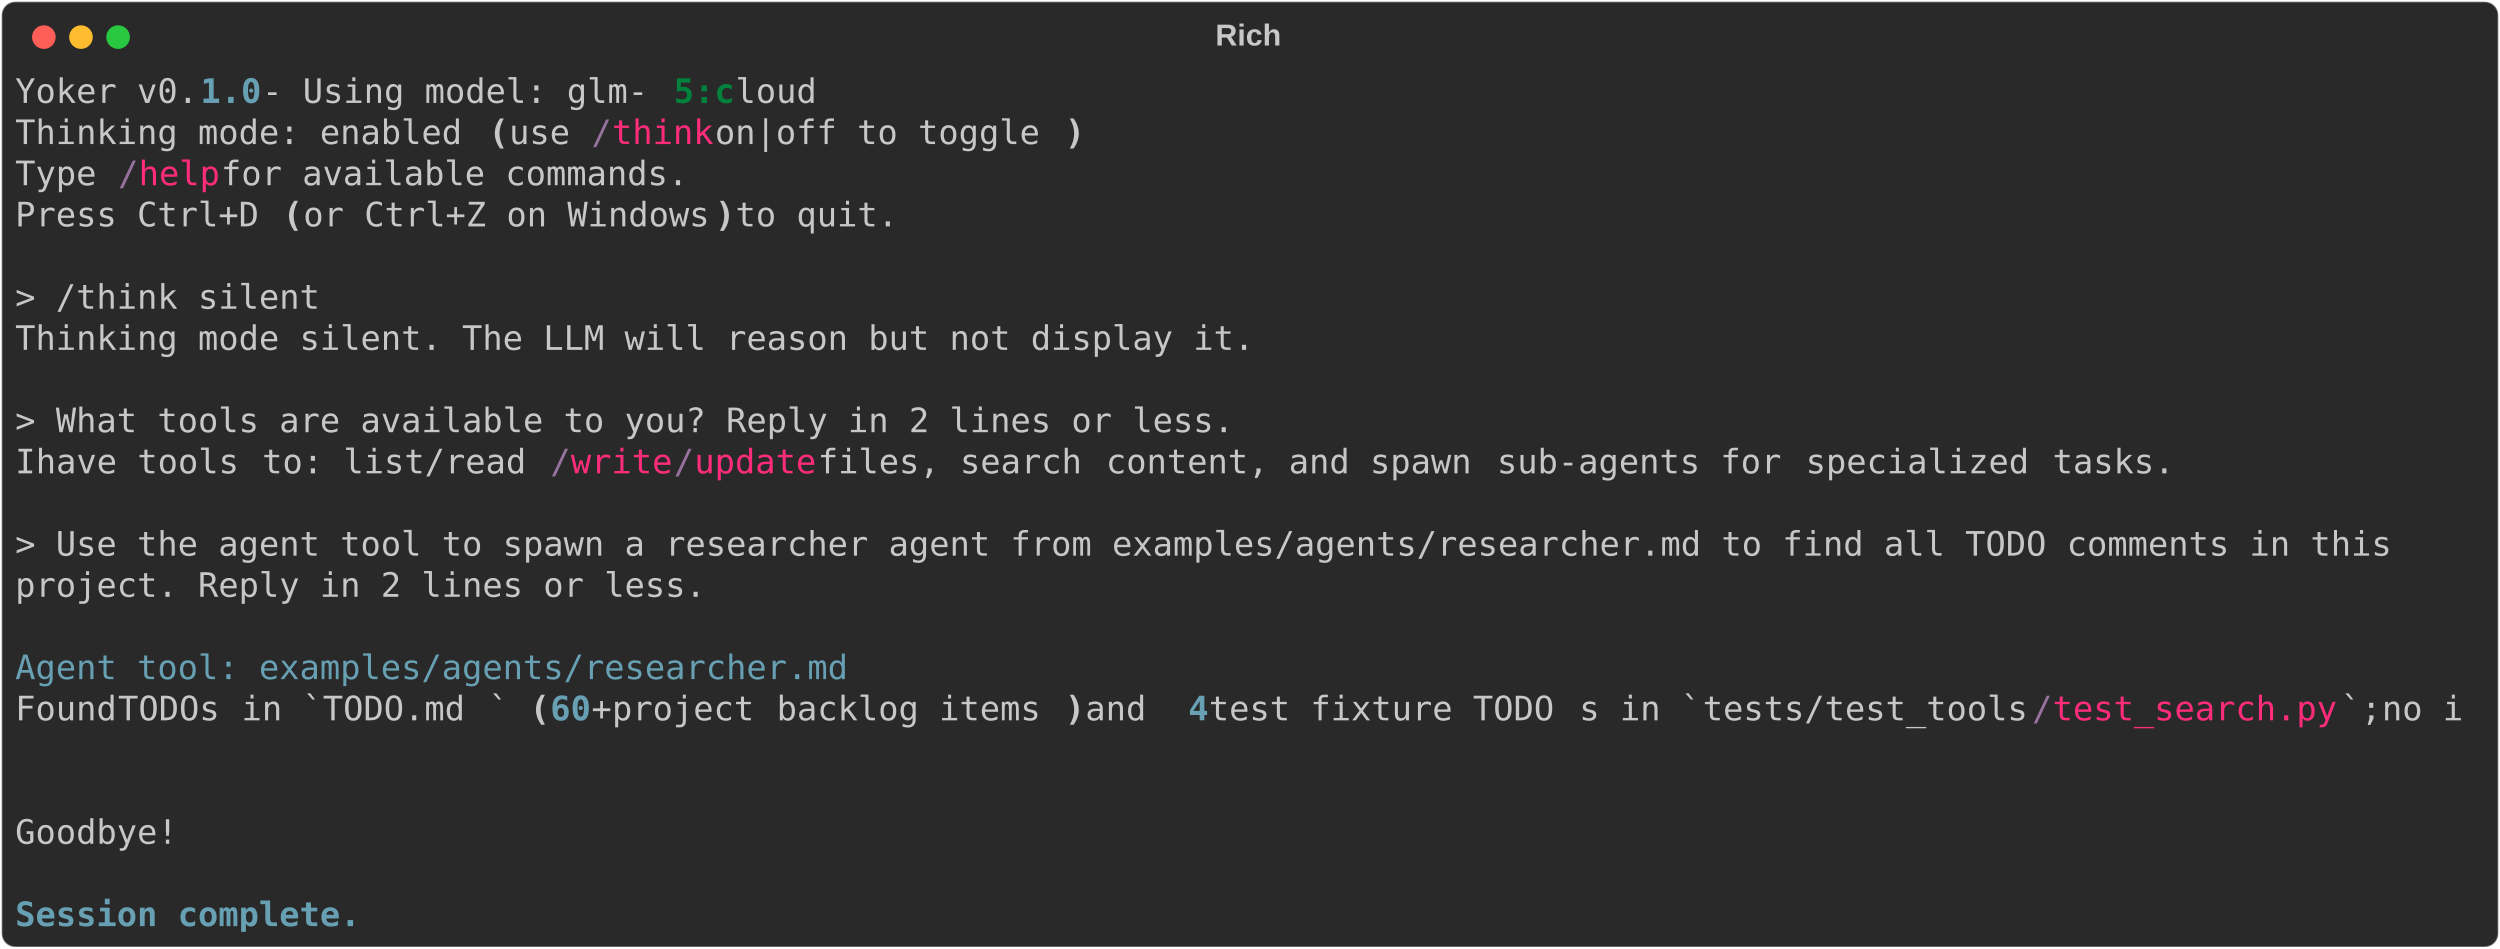
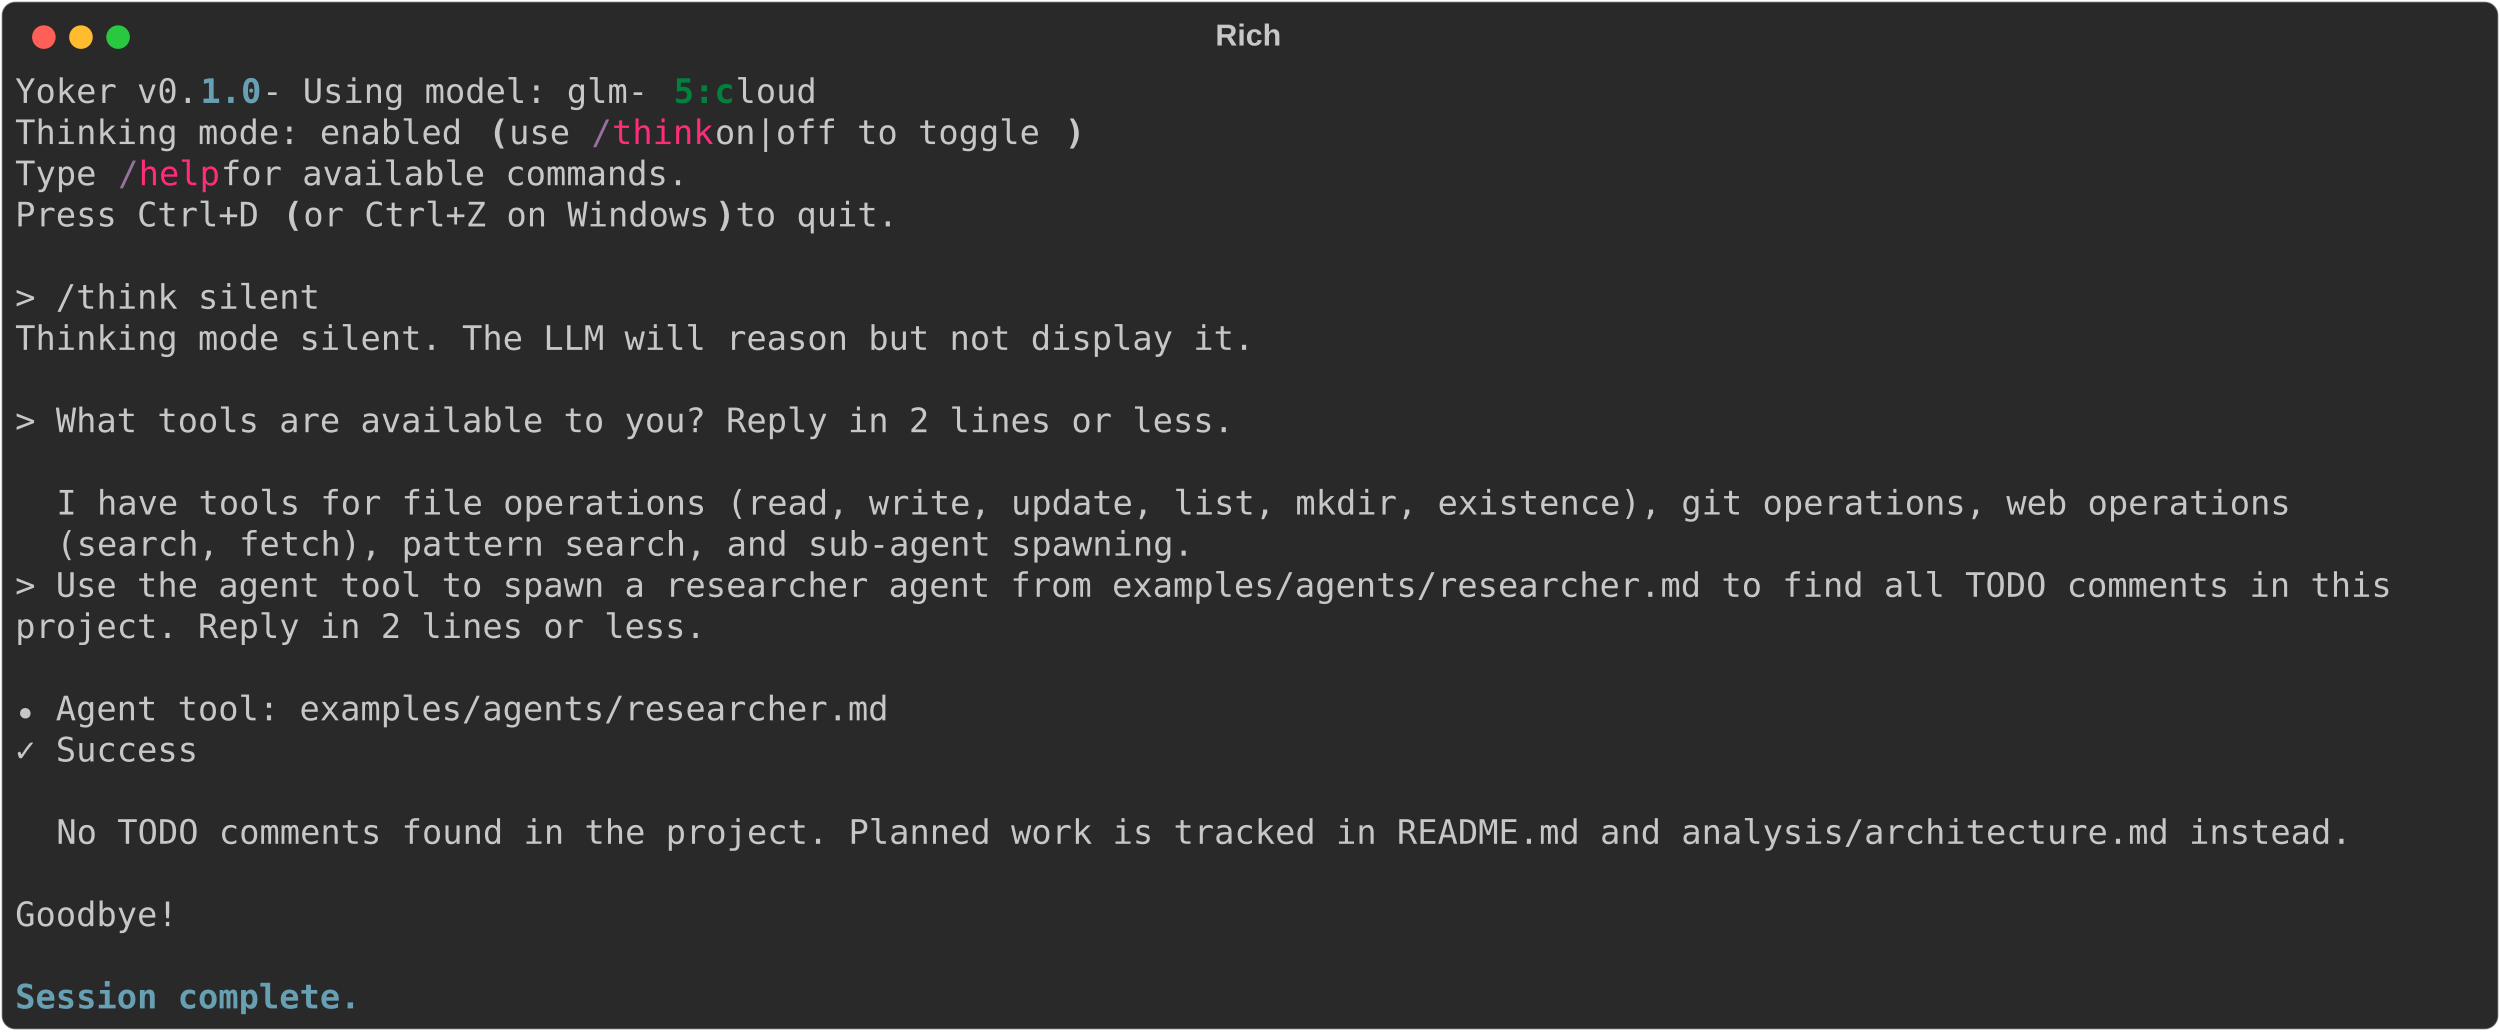
- <svg xmlns="http://www.w3.org/2000/svg" class="rich-terminal" viewBox="0 0 1482 562.4">
+ <svg xmlns="http://www.w3.org/2000/svg" class="rich-terminal" viewBox="0 0 1482 611.2">
  <style>

    @font-face {
        font-family: "Fira Code";
        src: local("FiraCode-Regular"),
                url("https://cdnjs.cloudflare.com/ajax/libs/firacode/6.2.0/woff2/FiraCode-Regular.woff2") format("woff2"),
                url("https://cdnjs.cloudflare.com/ajax/libs/firacode/6.2.0/woff/FiraCode-Regular.woff") format("woff");
        font-style: normal;
        font-weight: 400;
    }
    @font-face {
        font-family: "Fira Code";
        src: local("FiraCode-Bold"),
                url("https://cdnjs.cloudflare.com/ajax/libs/firacode/6.2.0/woff2/FiraCode-Bold.woff2") format("woff2"),
                url("https://cdnjs.cloudflare.com/ajax/libs/firacode/6.2.0/woff/FiraCode-Bold.woff") format("woff");
        font-style: bold;
        font-weight: 700;
    }

-     .terminal-1305089127-matrix {
+     .terminal-3920233236-matrix {
        font-family: Fira Code, monospace;
        font-size: 20px;
        line-height: 24.4px;
        font-variant-east-asian: full-width;
    }

-     .terminal-1305089127-title {
+     .terminal-3920233236-title {
        font-size: 18px;
        font-weight: bold;
        font-family: arial;
    }

-     .terminal-1305089127-r1 { fill: #c5c8c6 }
- .terminal-1305089127-r2 { fill: #68a0b3;font-weight: bold }
- .terminal-1305089127-r3 { fill: #00823d;font-weight: bold }
- .terminal-1305089127-r4 { fill: #c5c8c6;font-weight: bold }
- .terminal-1305089127-r5 { fill: #98729f }
- .terminal-1305089127-r6 { fill: #ff2c7a }
- .terminal-1305089127-r7 { fill: #68a0b3 }
+     .terminal-3920233236-r1 { fill: #c5c8c6 }
+ .terminal-3920233236-r2 { fill: #68a0b3;font-weight: bold }
+ .terminal-3920233236-r3 { fill: #00823d;font-weight: bold }
+ .terminal-3920233236-r4 { fill: #c5c8c6;font-weight: bold }
+ .terminal-3920233236-r5 { fill: #98729f }
+ .terminal-3920233236-r6 { fill: #ff2c7a }
    </style>
  <defs>
-     <clipPath id="terminal-1305089127-clip-terminal">
-       <rect x="0" y="0" width="1463.0" height="511.4" />
-     </clipPath>
-     <clipPath id="terminal-1305089127-line-0">
+     <clipPath id="terminal-3920233236-clip-terminal">
+       <rect x="0" y="0" width="1463.0" height="560.2" />
+     </clipPath>
+     <clipPath id="terminal-3920233236-line-0">
      <rect x="0" y="1.5" width="1464" height="24.65" />
    </clipPath>
-     <clipPath id="terminal-1305089127-line-1">
+     <clipPath id="terminal-3920233236-line-1">
      <rect x="0" y="25.9" width="1464" height="24.65" />
    </clipPath>
-     <clipPath id="terminal-1305089127-line-2">
+     <clipPath id="terminal-3920233236-line-2">
      <rect x="0" y="50.3" width="1464" height="24.65" />
    </clipPath>
-     <clipPath id="terminal-1305089127-line-3">
+     <clipPath id="terminal-3920233236-line-3">
      <rect x="0" y="74.7" width="1464" height="24.65" />
    </clipPath>
-     <clipPath id="terminal-1305089127-line-4">
+     <clipPath id="terminal-3920233236-line-4">
      <rect x="0" y="99.1" width="1464" height="24.65" />
    </clipPath>
-     <clipPath id="terminal-1305089127-line-5">
+     <clipPath id="terminal-3920233236-line-5">
      <rect x="0" y="123.5" width="1464" height="24.65" />
    </clipPath>
-     <clipPath id="terminal-1305089127-line-6">
+     <clipPath id="terminal-3920233236-line-6">
      <rect x="0" y="147.9" width="1464" height="24.65" />
    </clipPath>
-     <clipPath id="terminal-1305089127-line-7">
+     <clipPath id="terminal-3920233236-line-7">
      <rect x="0" y="172.3" width="1464" height="24.65" />
    </clipPath>
-     <clipPath id="terminal-1305089127-line-8">
+     <clipPath id="terminal-3920233236-line-8">
      <rect x="0" y="196.7" width="1464" height="24.65" />
    </clipPath>
-     <clipPath id="terminal-1305089127-line-9">
+     <clipPath id="terminal-3920233236-line-9">
      <rect x="0" y="221.1" width="1464" height="24.65" />
    </clipPath>
-     <clipPath id="terminal-1305089127-line-10">
+     <clipPath id="terminal-3920233236-line-10">
      <rect x="0" y="245.5" width="1464" height="24.65" />
    </clipPath>
-     <clipPath id="terminal-1305089127-line-11">
+     <clipPath id="terminal-3920233236-line-11">
      <rect x="0" y="269.9" width="1464" height="24.65" />
    </clipPath>
-     <clipPath id="terminal-1305089127-line-12">
+     <clipPath id="terminal-3920233236-line-12">
      <rect x="0" y="294.3" width="1464" height="24.65" />
    </clipPath>
-     <clipPath id="terminal-1305089127-line-13">
+     <clipPath id="terminal-3920233236-line-13">
      <rect x="0" y="318.7" width="1464" height="24.65" />
    </clipPath>
-     <clipPath id="terminal-1305089127-line-14">
+     <clipPath id="terminal-3920233236-line-14">
      <rect x="0" y="343.1" width="1464" height="24.65" />
    </clipPath>
-     <clipPath id="terminal-1305089127-line-15">
+     <clipPath id="terminal-3920233236-line-15">
      <rect x="0" y="367.5" width="1464" height="24.65" />
    </clipPath>
-     <clipPath id="terminal-1305089127-line-16">
+     <clipPath id="terminal-3920233236-line-16">
      <rect x="0" y="391.9" width="1464" height="24.65" />
    </clipPath>
-     <clipPath id="terminal-1305089127-line-17">
+     <clipPath id="terminal-3920233236-line-17">
      <rect x="0" y="416.3" width="1464" height="24.65" />
    </clipPath>
-     <clipPath id="terminal-1305089127-line-18">
+     <clipPath id="terminal-3920233236-line-18">
      <rect x="0" y="440.7" width="1464" height="24.65" />
    </clipPath>
-     <clipPath id="terminal-1305089127-line-19">
+     <clipPath id="terminal-3920233236-line-19">
      <rect x="0" y="465.1" width="1464" height="24.65" />
    </clipPath>
+     <clipPath id="terminal-3920233236-line-20">
+       <rect x="0" y="489.5" width="1464" height="24.65" />
+     </clipPath>
+     <clipPath id="terminal-3920233236-line-21">
+       <rect x="0" y="513.9" width="1464" height="24.65" />
+     </clipPath>
  </defs>
-   <rect fill="#292929" stroke="rgba(255,255,255,0.35)" stroke-width="1" x="1" y="1" width="1480" height="560.4" rx="8" />
-   <text class="terminal-1305089127-title" fill="#c5c8c6" text-anchor="middle" x="740" y="27">Rich</text>
+   <rect fill="#292929" stroke="rgba(255,255,255,0.35)" stroke-width="1" x="1" y="1" width="1480" height="609.2" rx="8" />
+   <text class="terminal-3920233236-title" fill="#c5c8c6" text-anchor="middle" x="740" y="27">Rich</text>
  <g transform="translate(26,22)">
    <circle cx="0" cy="0" r="7" fill="#ff5f57" />
    <circle cx="22" cy="0" r="7" fill="#febc2e" />
    <circle cx="44" cy="0" r="7" fill="#28c840" />
  </g>
-   <g transform="translate(9, 41)" clip-path="url(#terminal-1305089127-clip-terminal)">
-     <g class="terminal-1305089127-matrix">
-       <text class="terminal-1305089127-r1" x="0" y="20" textLength="109.8" clip-path="url(#terminal-1305089127-line-0)">Yoker v0.</text>
-       <text class="terminal-1305089127-r2" x="109.8" y="20" textLength="36.6" clip-path="url(#terminal-1305089127-line-0)">1.0</text>
-       <text class="terminal-1305089127-r1" x="146.4" y="20" textLength="244" clip-path="url(#terminal-1305089127-line-0)"> - Using model: glm-</text>
-       <text class="terminal-1305089127-r3" x="390.4" y="20" textLength="36.6" clip-path="url(#terminal-1305089127-line-0)">5:c</text>
-       <text class="terminal-1305089127-r1" x="427" y="20" textLength="48.8" clip-path="url(#terminal-1305089127-line-0)">loud</text>
-       <text class="terminal-1305089127-r1" x="1464" y="20" textLength="12.2" clip-path="url(#terminal-1305089127-line-0)">
- </text>
-       <text class="terminal-1305089127-r1" x="0" y="44.4" textLength="280.6" clip-path="url(#terminal-1305089127-line-1)">Thinking mode: enabled </text>
-       <text class="terminal-1305089127-r4" x="280.6" y="44.4" textLength="12.2" clip-path="url(#terminal-1305089127-line-1)">(</text>
-       <text class="terminal-1305089127-r1" x="292.8" y="44.4" textLength="48.8" clip-path="url(#terminal-1305089127-line-1)">use </text>
-       <text class="terminal-1305089127-r5" x="341.6" y="44.4" textLength="12.2" clip-path="url(#terminal-1305089127-line-1)">/</text>
-       <text class="terminal-1305089127-r6" x="353.8" y="44.4" textLength="61" clip-path="url(#terminal-1305089127-line-1)">think</text>
-       <text class="terminal-1305089127-r1" x="414.8" y="44.4" textLength="207.4" clip-path="url(#terminal-1305089127-line-1)"> on|off to toggle</text>
-       <text class="terminal-1305089127-r4" x="622.2" y="44.4" textLength="12.2" clip-path="url(#terminal-1305089127-line-1)">)</text>
-       <text class="terminal-1305089127-r1" x="1464" y="44.4" textLength="12.2" clip-path="url(#terminal-1305089127-line-1)">
- </text>
-       <text class="terminal-1305089127-r1" x="0" y="68.8" textLength="61" clip-path="url(#terminal-1305089127-line-2)">Type </text>
-       <text class="terminal-1305089127-r5" x="61" y="68.8" textLength="12.2" clip-path="url(#terminal-1305089127-line-2)">/</text>
-       <text class="terminal-1305089127-r6" x="73.2" y="68.8" textLength="48.8" clip-path="url(#terminal-1305089127-line-2)">help</text>
-       <text class="terminal-1305089127-r1" x="122" y="68.8" textLength="292.8" clip-path="url(#terminal-1305089127-line-2)"> for available commands.</text>
-       <text class="terminal-1305089127-r1" x="1464" y="68.8" textLength="12.2" clip-path="url(#terminal-1305089127-line-2)">
- </text>
-       <text class="terminal-1305089127-r1" x="0" y="93.2" textLength="158.6" clip-path="url(#terminal-1305089127-line-3)">Press Ctrl+D </text>
-       <text class="terminal-1305089127-r4" x="158.6" y="93.2" textLength="12.2" clip-path="url(#terminal-1305089127-line-3)">(</text>
-       <text class="terminal-1305089127-r1" x="170.8" y="93.2" textLength="244" clip-path="url(#terminal-1305089127-line-3)">or Ctrl+Z on Windows</text>
-       <text class="terminal-1305089127-r4" x="414.8" y="93.2" textLength="12.2" clip-path="url(#terminal-1305089127-line-3)">)</text>
-       <text class="terminal-1305089127-r1" x="427" y="93.2" textLength="109.8" clip-path="url(#terminal-1305089127-line-3)"> to quit.</text>
-       <text class="terminal-1305089127-r1" x="1464" y="93.2" textLength="12.2" clip-path="url(#terminal-1305089127-line-3)">
- </text>
-       <text class="terminal-1305089127-r1" x="1464" y="117.6" textLength="12.2" clip-path="url(#terminal-1305089127-line-4)">
- </text>
-       <text class="terminal-1305089127-r1" x="0" y="142" textLength="183" clip-path="url(#terminal-1305089127-line-5)">&gt; /think silent</text>
-       <text class="terminal-1305089127-r1" x="1464" y="142" textLength="12.2" clip-path="url(#terminal-1305089127-line-5)">
- </text>
-       <text class="terminal-1305089127-r1" x="0" y="166.4" textLength="744.2" clip-path="url(#terminal-1305089127-line-6)">Thinking mode silent. The LLM will reason but not display it.</text>
-       <text class="terminal-1305089127-r1" x="1464" y="166.4" textLength="12.2" clip-path="url(#terminal-1305089127-line-6)">
- </text>
-       <text class="terminal-1305089127-r1" x="1464" y="190.8" textLength="12.2" clip-path="url(#terminal-1305089127-line-7)">
- </text>
-       <text class="terminal-1305089127-r1" x="0" y="215.2" textLength="732" clip-path="url(#terminal-1305089127-line-8)">&gt; What tools are available to you? Reply in 2 lines or less.</text>
-       <text class="terminal-1305089127-r1" x="1464" y="215.2" textLength="12.2" clip-path="url(#terminal-1305089127-line-8)">
- </text>
-       <text class="terminal-1305089127-r1" x="0" y="239.6" textLength="12.2" clip-path="url(#terminal-1305089127-line-9)">I</text>
-       <text class="terminal-1305089127-r1" x="12.2" y="239.6" textLength="134.2" clip-path="url(#terminal-1305089127-line-9)"> have tools</text>
-       <text class="terminal-1305089127-r1" x="146.4" y="239.6" textLength="170.8" clip-path="url(#terminal-1305089127-line-9)"> to: list/read</text>
-       <text class="terminal-1305089127-r5" x="317.2" y="239.6" textLength="12.2" clip-path="url(#terminal-1305089127-line-9)">/</text>
-       <text class="terminal-1305089127-r6" x="329.4" y="239.6" textLength="61" clip-path="url(#terminal-1305089127-line-9)">write</text>
-       <text class="terminal-1305089127-r5" x="390.4" y="239.6" textLength="12.2" clip-path="url(#terminal-1305089127-line-9)">/</text>
-       <text class="terminal-1305089127-r6" x="402.6" y="239.6" textLength="73.2" clip-path="url(#terminal-1305089127-line-9)">update</text>
-       <text class="terminal-1305089127-r1" x="475.8" y="239.6" textLength="170.8" clip-path="url(#terminal-1305089127-line-9)"> files, search</text>
-       <text class="terminal-1305089127-r1" x="646.6" y="239.6" textLength="231.8" clip-path="url(#terminal-1305089127-line-9)"> content, and spawn</text>
-       <text class="terminal-1305089127-r1" x="878.4" y="239.6" textLength="183" clip-path="url(#terminal-1305089127-line-9)"> sub-agents for</text>
-       <text class="terminal-1305089127-r1" x="1061.4" y="239.6" textLength="146.4" clip-path="url(#terminal-1305089127-line-9)"> specialized</text>
-       <text class="terminal-1305089127-r1" x="1207.8" y="239.6" textLength="85.4" clip-path="url(#terminal-1305089127-line-9)"> tasks.</text>
-       <text class="terminal-1305089127-r1" x="1464" y="239.6" textLength="12.2" clip-path="url(#terminal-1305089127-line-9)">
- </text>
-       <text class="terminal-1305089127-r1" x="1464" y="264" textLength="12.2" clip-path="url(#terminal-1305089127-line-10)">
- </text>
-       <text class="terminal-1305089127-r1" x="0" y="288.4" textLength="1439.6" clip-path="url(#terminal-1305089127-line-11)">&gt; Use the agent tool to spawn a researcher agent from examples/agents/researcher.md to find all TODO comments in this </text>
-       <text class="terminal-1305089127-r1" x="1464" y="288.4" textLength="12.2" clip-path="url(#terminal-1305089127-line-11)">
- </text>
-       <text class="terminal-1305089127-r1" x="0" y="312.8" textLength="414.8" clip-path="url(#terminal-1305089127-line-12)">project. Reply in 2 lines or less.</text>
-       <text class="terminal-1305089127-r1" x="1464" y="312.8" textLength="12.2" clip-path="url(#terminal-1305089127-line-12)">
- </text>
-       <text class="terminal-1305089127-r1" x="1464" y="337.2" textLength="12.2" clip-path="url(#terminal-1305089127-line-13)">
- </text>
-       <text class="terminal-1305089127-r7" x="0" y="361.6" textLength="500.2" clip-path="url(#terminal-1305089127-line-14)">Agent tool: examples/agents/researcher.md</text>
-       <text class="terminal-1305089127-r1" x="1464" y="361.6" textLength="12.2" clip-path="url(#terminal-1305089127-line-14)">
- </text>
-       <text class="terminal-1305089127-r1" x="0" y="386" textLength="61" clip-path="url(#terminal-1305089127-line-15)">Found</text>
-       <text class="terminal-1305089127-r1" x="61" y="386" textLength="73.2" clip-path="url(#terminal-1305089127-line-15)"> TODOs</text>
-       <text class="terminal-1305089127-r1" x="134.2" y="386" textLength="146.4" clip-path="url(#terminal-1305089127-line-15)"> in `TODO.md</text>
-       <text class="terminal-1305089127-r1" x="280.6" y="386" textLength="24.4" clip-path="url(#terminal-1305089127-line-15)">` </text>
-       <text class="terminal-1305089127-r4" x="305" y="386" textLength="12.2" clip-path="url(#terminal-1305089127-line-15)">(</text>
-       <text class="terminal-1305089127-r2" x="317.2" y="386" textLength="24.4" clip-path="url(#terminal-1305089127-line-15)">60</text>
-       <text class="terminal-1305089127-r1" x="341.6" y="386" textLength="12.2" clip-path="url(#terminal-1305089127-line-15)">+</text>
-       <text class="terminal-1305089127-r1" x="353.8" y="386" textLength="97.6" clip-path="url(#terminal-1305089127-line-15)"> project</text>
-       <text class="terminal-1305089127-r1" x="451.4" y="386" textLength="170.8" clip-path="url(#terminal-1305089127-line-15)"> backlog items</text>
-       <text class="terminal-1305089127-r4" x="622.2" y="386" textLength="12.2" clip-path="url(#terminal-1305089127-line-15)">)</text>
-       <text class="terminal-1305089127-r1" x="634.4" y="386" textLength="48.8" clip-path="url(#terminal-1305089127-line-15)"> and</text>
-       <text class="terminal-1305089127-r2" x="695.4" y="386" textLength="12.2" clip-path="url(#terminal-1305089127-line-15)">4</text>
-       <text class="terminal-1305089127-r1" x="707.6" y="386" textLength="219.6" clip-path="url(#terminal-1305089127-line-15)"> test fixture TODO</text>
-       <text class="terminal-1305089127-r1" x="927.2" y="386" textLength="73.2" clip-path="url(#terminal-1305089127-line-15)">s in `</text>
-       <text class="terminal-1305089127-r1" x="1000.4" y="386" textLength="195.2" clip-path="url(#terminal-1305089127-line-15)">tests/test_tools</text>
-       <text class="terminal-1305089127-r5" x="1195.6" y="386" textLength="12.2" clip-path="url(#terminal-1305089127-line-15)">/</text>
-       <text class="terminal-1305089127-r6" x="1207.8" y="386" textLength="170.8" clip-path="url(#terminal-1305089127-line-15)">test_search.py</text>
-       <text class="terminal-1305089127-r1" x="1378.6" y="386" textLength="24.4" clip-path="url(#terminal-1305089127-line-15)">`;</text>
-       <text class="terminal-1305089127-r1" x="1403" y="386" textLength="61" clip-path="url(#terminal-1305089127-line-15)"> no i</text>
-       <text class="terminal-1305089127-r1" x="1464" y="386" textLength="12.2" clip-path="url(#terminal-1305089127-line-15)">
- </text>
-       <text class="terminal-1305089127-r1" x="1464" y="410.4" textLength="12.2" clip-path="url(#terminal-1305089127-line-16)">
- </text>
-       <text class="terminal-1305089127-r1" x="1464" y="434.8" textLength="12.2" clip-path="url(#terminal-1305089127-line-17)">
- </text>
-       <text class="terminal-1305089127-r1" x="0" y="459.2" textLength="97.6" clip-path="url(#terminal-1305089127-line-18)">Goodbye!</text>
-       <text class="terminal-1305089127-r1" x="1464" y="459.2" textLength="12.2" clip-path="url(#terminal-1305089127-line-18)">
- </text>
-       <text class="terminal-1305089127-r1" x="1464" y="483.6" textLength="12.2" clip-path="url(#terminal-1305089127-line-19)">
- </text>
-       <text class="terminal-1305089127-r2" x="0" y="508" textLength="207.4" clip-path="url(#terminal-1305089127-line-20)">Session complete.</text>
-       <text class="terminal-1305089127-r1" x="1464" y="508" textLength="12.2" clip-path="url(#terminal-1305089127-line-20)">
+   <g transform="translate(9, 41)" clip-path="url(#terminal-3920233236-clip-terminal)">
+     <g class="terminal-3920233236-matrix">
+       <text class="terminal-3920233236-r1" x="0" y="20" textLength="109.8" clip-path="url(#terminal-3920233236-line-0)">Yoker v0.</text>
+       <text class="terminal-3920233236-r2" x="109.8" y="20" textLength="36.6" clip-path="url(#terminal-3920233236-line-0)">1.0</text>
+       <text class="terminal-3920233236-r1" x="146.4" y="20" textLength="244" clip-path="url(#terminal-3920233236-line-0)"> - Using model: glm-</text>
+       <text class="terminal-3920233236-r3" x="390.4" y="20" textLength="36.6" clip-path="url(#terminal-3920233236-line-0)">5:c</text>
+       <text class="terminal-3920233236-r1" x="427" y="20" textLength="48.8" clip-path="url(#terminal-3920233236-line-0)">loud</text>
+       <text class="terminal-3920233236-r1" x="1464" y="20" textLength="12.2" clip-path="url(#terminal-3920233236-line-0)">
+ </text>
+       <text class="terminal-3920233236-r1" x="0" y="44.4" textLength="280.6" clip-path="url(#terminal-3920233236-line-1)">Thinking mode: enabled </text>
+       <text class="terminal-3920233236-r4" x="280.6" y="44.4" textLength="12.2" clip-path="url(#terminal-3920233236-line-1)">(</text>
+       <text class="terminal-3920233236-r1" x="292.8" y="44.4" textLength="48.8" clip-path="url(#terminal-3920233236-line-1)">use </text>
+       <text class="terminal-3920233236-r5" x="341.6" y="44.4" textLength="12.2" clip-path="url(#terminal-3920233236-line-1)">/</text>
+       <text class="terminal-3920233236-r6" x="353.8" y="44.4" textLength="61" clip-path="url(#terminal-3920233236-line-1)">think</text>
+       <text class="terminal-3920233236-r1" x="414.8" y="44.4" textLength="207.4" clip-path="url(#terminal-3920233236-line-1)"> on|off to toggle</text>
+       <text class="terminal-3920233236-r4" x="622.2" y="44.4" textLength="12.2" clip-path="url(#terminal-3920233236-line-1)">)</text>
+       <text class="terminal-3920233236-r1" x="1464" y="44.4" textLength="12.2" clip-path="url(#terminal-3920233236-line-1)">
+ </text>
+       <text class="terminal-3920233236-r1" x="0" y="68.8" textLength="61" clip-path="url(#terminal-3920233236-line-2)">Type </text>
+       <text class="terminal-3920233236-r5" x="61" y="68.8" textLength="12.2" clip-path="url(#terminal-3920233236-line-2)">/</text>
+       <text class="terminal-3920233236-r6" x="73.2" y="68.8" textLength="48.8" clip-path="url(#terminal-3920233236-line-2)">help</text>
+       <text class="terminal-3920233236-r1" x="122" y="68.8" textLength="292.8" clip-path="url(#terminal-3920233236-line-2)"> for available commands.</text>
+       <text class="terminal-3920233236-r1" x="1464" y="68.8" textLength="12.2" clip-path="url(#terminal-3920233236-line-2)">
+ </text>
+       <text class="terminal-3920233236-r1" x="0" y="93.2" textLength="158.6" clip-path="url(#terminal-3920233236-line-3)">Press Ctrl+D </text>
+       <text class="terminal-3920233236-r4" x="158.6" y="93.2" textLength="12.2" clip-path="url(#terminal-3920233236-line-3)">(</text>
+       <text class="terminal-3920233236-r1" x="170.8" y="93.2" textLength="244" clip-path="url(#terminal-3920233236-line-3)">or Ctrl+Z on Windows</text>
+       <text class="terminal-3920233236-r4" x="414.8" y="93.2" textLength="12.2" clip-path="url(#terminal-3920233236-line-3)">)</text>
+       <text class="terminal-3920233236-r1" x="427" y="93.2" textLength="109.8" clip-path="url(#terminal-3920233236-line-3)"> to quit.</text>
+       <text class="terminal-3920233236-r1" x="1464" y="93.2" textLength="12.2" clip-path="url(#terminal-3920233236-line-3)">
+ </text>
+       <text class="terminal-3920233236-r1" x="1464" y="117.6" textLength="12.2" clip-path="url(#terminal-3920233236-line-4)">
+ </text>
+       <text class="terminal-3920233236-r1" x="0" y="142" textLength="183" clip-path="url(#terminal-3920233236-line-5)">&gt; /think silent</text>
+       <text class="terminal-3920233236-r1" x="1464" y="142" textLength="12.2" clip-path="url(#terminal-3920233236-line-5)">
+ </text>
+       <text class="terminal-3920233236-r1" x="0" y="166.4" textLength="744.2" clip-path="url(#terminal-3920233236-line-6)">Thinking mode silent. The LLM will reason but not display it.</text>
+       <text class="terminal-3920233236-r1" x="1464" y="166.4" textLength="12.2" clip-path="url(#terminal-3920233236-line-6)">
+ </text>
+       <text class="terminal-3920233236-r1" x="1464" y="190.8" textLength="12.2" clip-path="url(#terminal-3920233236-line-7)">
+ </text>
+       <text class="terminal-3920233236-r1" x="0" y="215.2" textLength="732" clip-path="url(#terminal-3920233236-line-8)">&gt; What tools are available to you? Reply in 2 lines or less.</text>
+       <text class="terminal-3920233236-r1" x="1464" y="215.2" textLength="12.2" clip-path="url(#terminal-3920233236-line-8)">
+ </text>
+       <text class="terminal-3920233236-r1" x="1464" y="239.6" textLength="12.2" clip-path="url(#terminal-3920233236-line-9)">
+ </text>
+       <text class="terminal-3920233236-r1" x="24.4" y="264" textLength="1439.6" clip-path="url(#terminal-3920233236-line-10)">I have tools for file operations (read, write, update, list, mkdir, existence), git operations, web operations        </text>
+       <text class="terminal-3920233236-r1" x="1464" y="264" textLength="12.2" clip-path="url(#terminal-3920233236-line-10)">
+ </text>
+       <text class="terminal-3920233236-r1" x="24.4" y="288.4" textLength="1439.6" clip-path="url(#terminal-3920233236-line-11)">(search, fetch), pattern search, and sub-agent spawning.                                                              </text>
+       <text class="terminal-3920233236-r1" x="1464" y="288.4" textLength="12.2" clip-path="url(#terminal-3920233236-line-11)">
+ </text>
+       <text class="terminal-3920233236-r1" x="0" y="312.8" textLength="1439.6" clip-path="url(#terminal-3920233236-line-12)">&gt; Use the agent tool to spawn a researcher agent from examples/agents/researcher.md to find all TODO comments in this </text>
+       <text class="terminal-3920233236-r1" x="1464" y="312.8" textLength="12.2" clip-path="url(#terminal-3920233236-line-12)">
+ </text>
+       <text class="terminal-3920233236-r1" x="0" y="337.2" textLength="414.8" clip-path="url(#terminal-3920233236-line-13)">project. Reply in 2 lines or less.</text>
+       <text class="terminal-3920233236-r1" x="1464" y="337.2" textLength="12.2" clip-path="url(#terminal-3920233236-line-13)">
+ </text>
+       <text class="terminal-3920233236-r1" x="1464" y="361.6" textLength="12.2" clip-path="url(#terminal-3920233236-line-14)">
+ </text>
+       <text class="terminal-3920233236-r1" x="0" y="386" textLength="524.6" clip-path="url(#terminal-3920233236-line-15)">⏺ Agent tool: examples/agents/researcher.md</text>
+       <text class="terminal-3920233236-r1" x="1464" y="386" textLength="12.2" clip-path="url(#terminal-3920233236-line-15)">
+ </text>
+       <text class="terminal-3920233236-r1" x="0" y="410.4" textLength="134.2" clip-path="url(#terminal-3920233236-line-16)">  ✓ Success</text>
+       <text class="terminal-3920233236-r1" x="1464" y="410.4" textLength="12.2" clip-path="url(#terminal-3920233236-line-16)">
+ </text>
+       <text class="terminal-3920233236-r1" x="1464" y="434.8" textLength="12.2" clip-path="url(#terminal-3920233236-line-17)">
+ </text>
+       <text class="terminal-3920233236-r1" x="24.4" y="459.2" textLength="1439.6" clip-path="url(#terminal-3920233236-line-18)">No TODO comments found in the project. Planned work is tracked in README.md and analysis/architecture.md instead.     </text>
+       <text class="terminal-3920233236-r1" x="1464" y="459.2" textLength="12.2" clip-path="url(#terminal-3920233236-line-18)">
+ </text>
+       <text class="terminal-3920233236-r1" x="1464" y="483.6" textLength="12.2" clip-path="url(#terminal-3920233236-line-19)">
+ </text>
+       <text class="terminal-3920233236-r1" x="0" y="508" textLength="97.6" clip-path="url(#terminal-3920233236-line-20)">Goodbye!</text>
+       <text class="terminal-3920233236-r1" x="1464" y="508" textLength="12.2" clip-path="url(#terminal-3920233236-line-20)">
+ </text>
+       <text class="terminal-3920233236-r1" x="1464" y="532.4" textLength="12.2" clip-path="url(#terminal-3920233236-line-21)">
+ </text>
+       <text class="terminal-3920233236-r2" x="0" y="556.8" textLength="207.4" clip-path="url(#terminal-3920233236-line-22)">Session complete.</text>
+       <text class="terminal-3920233236-r1" x="1464" y="556.8" textLength="12.2" clip-path="url(#terminal-3920233236-line-22)">
</text>
    </g>
  </g>
</svg>
